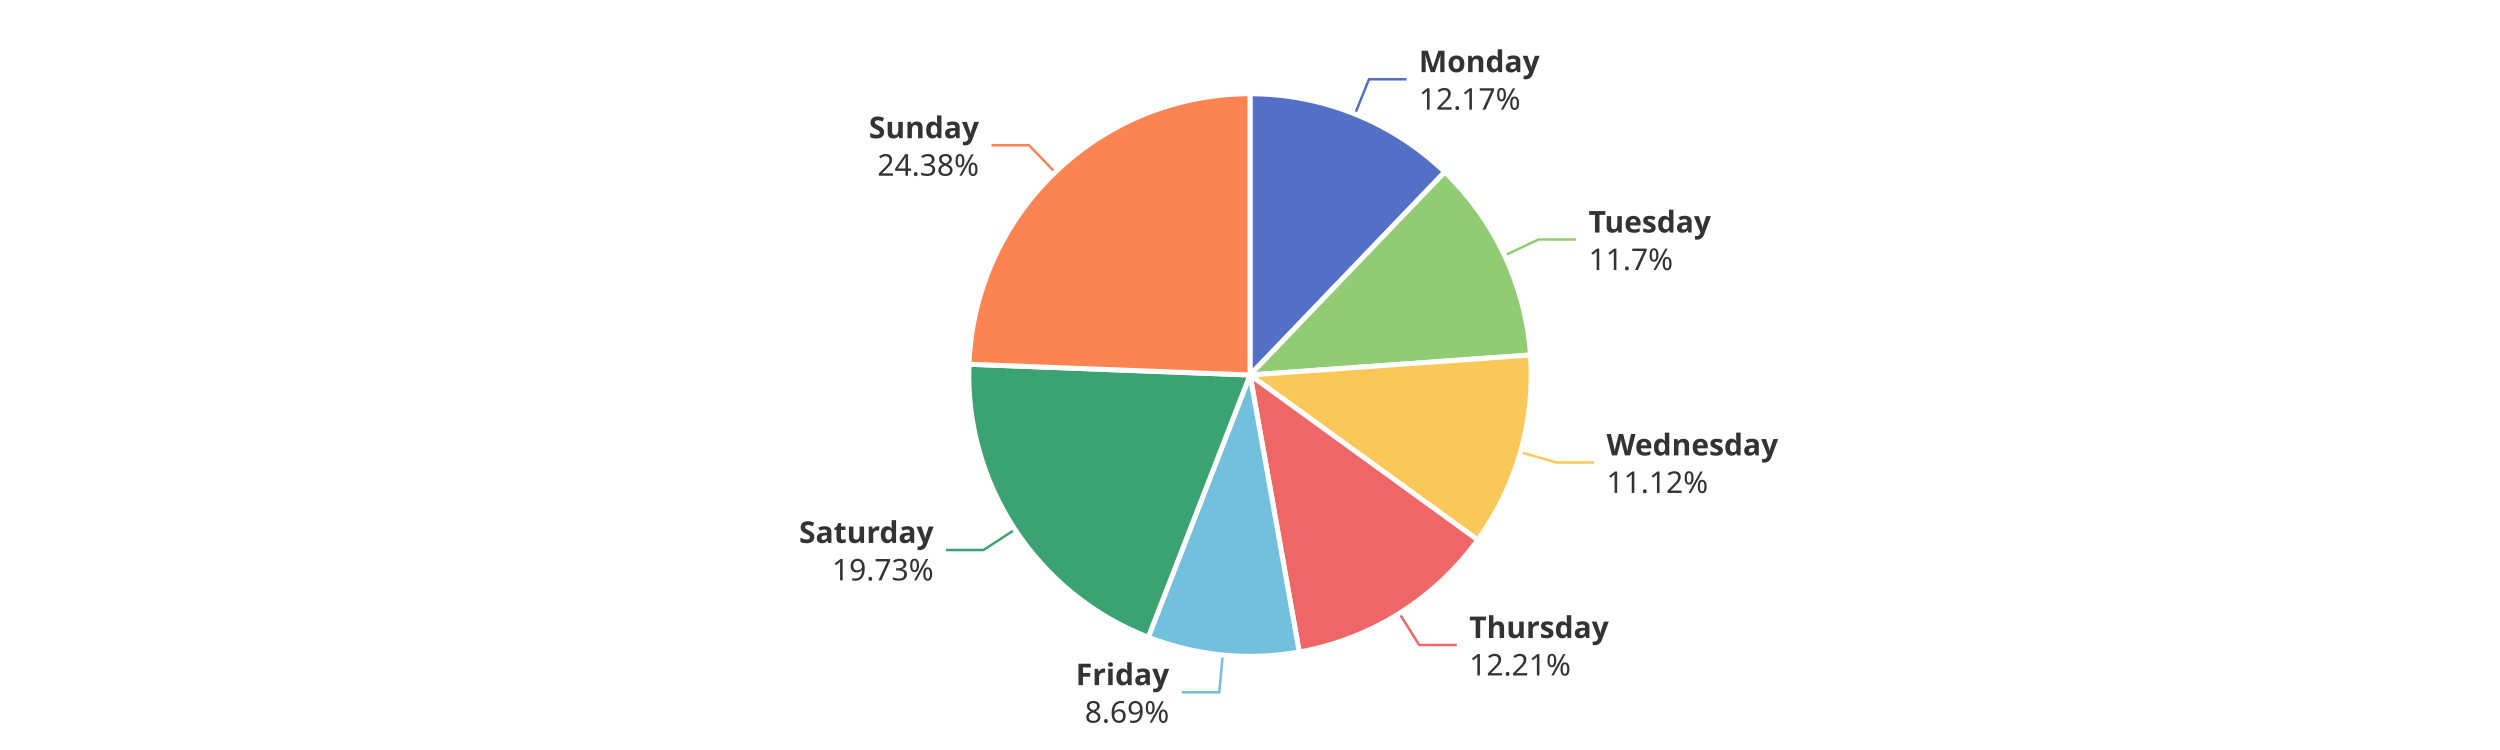
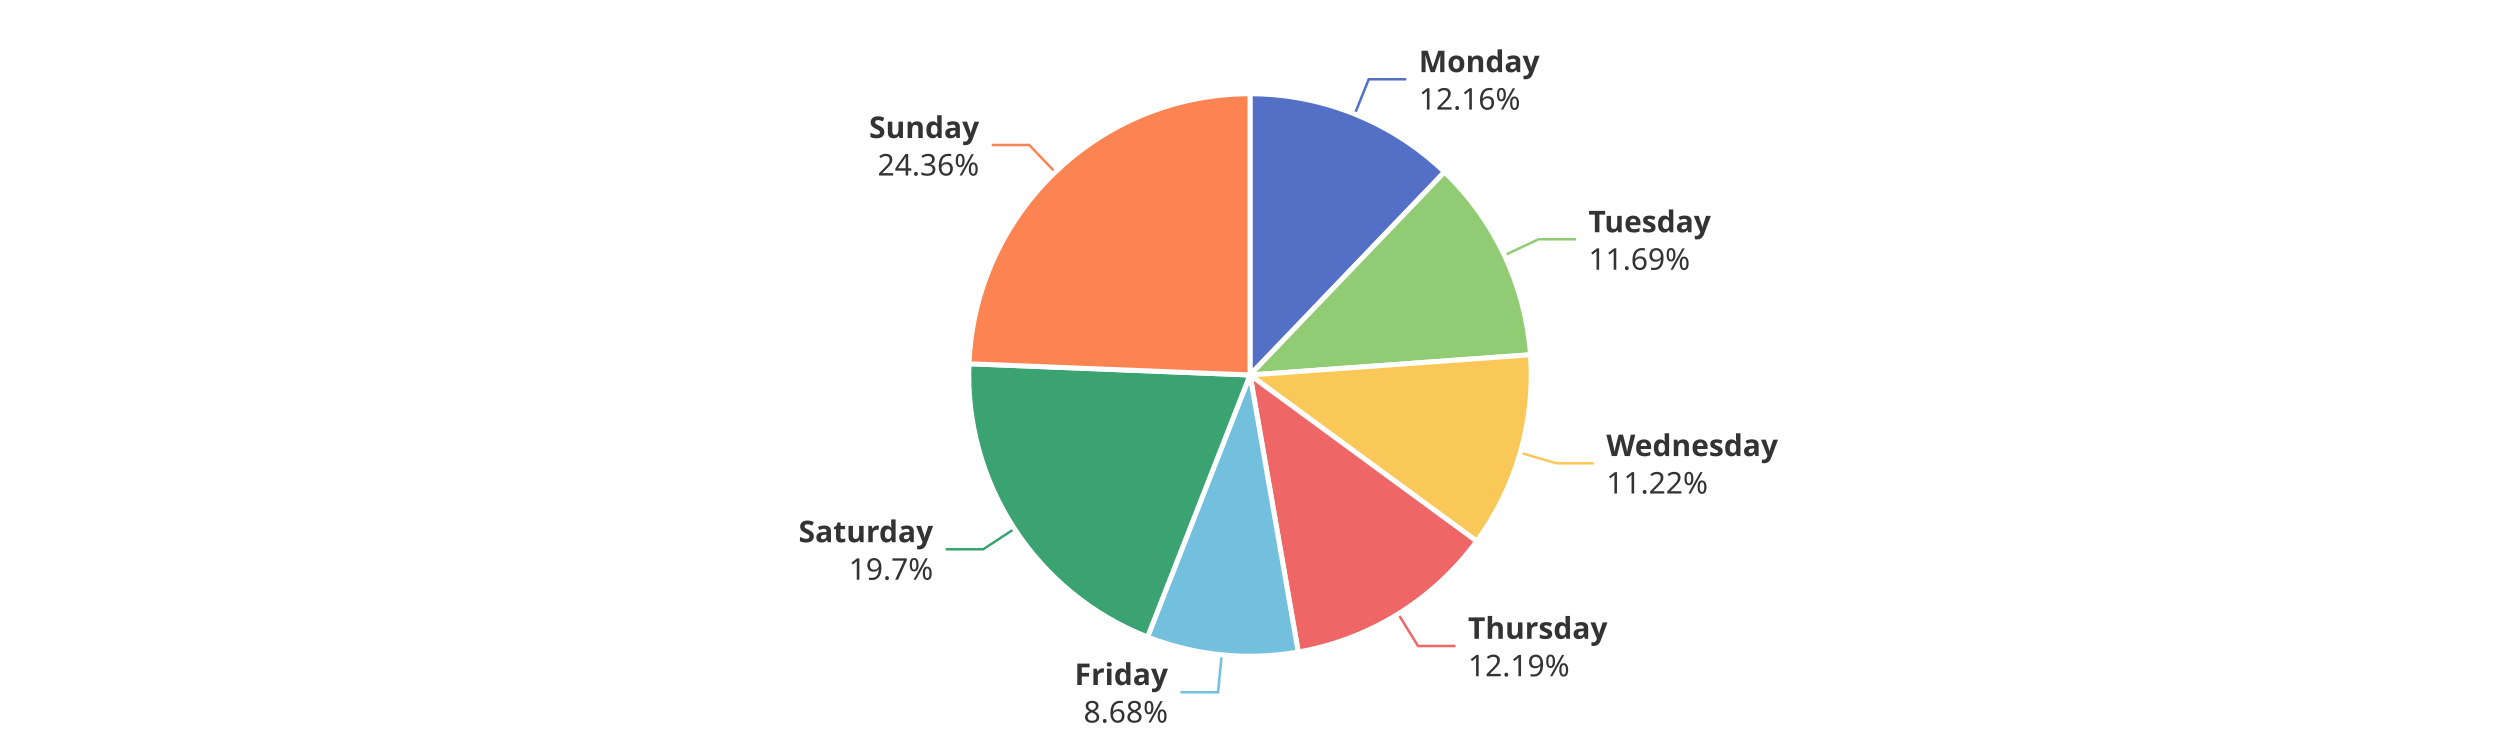
<svg xmlns="http://www.w3.org/2000/svg" width="1000" height="300" version="1.1" baseProfile="full" viewBox="0 0 1000 300">
  <rect width="1000" height="300" x="0" y="0" id="0" fill="#ffffff" />
-   <polyline points="542 45.6 547.6 31.7 562.6 31.7" fill="none" stroke="#5470c6" />
-   <polyline points="601.8 102.2 615.4 95.8 630.4 95.8" fill="none" stroke="#91cc75" />
-   <polyline points="608.2 180.9 622.6 185 637.6 185" fill="none" stroke="#fac858" />
-   <polyline points="559.7 245.3 567.7 258 582.7 258" fill="none" stroke="#ee6666" />
-   <polyline points="489.1 262 487.7 276.9 472.7 276.9" fill="none" stroke="#73c0de" />
-   <polyline points="406 211.8 393.4 220 378.4 220" fill="none" stroke="#3ba272" />
-   <polyline points="422 68.9 411.6 58.1 396.6 58.1" fill="none" stroke="#fc8452" />
-   <path d="M500 37.5A112.5 112.5 0 0 1 577.9 68.8L500 150Z" fill="#5470c6" stroke="#fff" stroke-width="2" stroke-linejoin="round" />
-   <path d="M577.9 68.8A112.5 112.5 0 0 1 612.2 142L500 150Z" fill="#91cc75" stroke="#fff" stroke-width="2" stroke-linejoin="round" />
-   <path d="M612.2 142A112.5 112.5 0 0 1 591.1 216L500 150Z" fill="#fac858" stroke="#fff" stroke-width="2" stroke-linejoin="round" />
-   <path d="M591.1 216A112.5 112.5 0 0 1 519.7 260.8L500 150Z" fill="#ee6666" stroke="#fff" stroke-width="2" stroke-linejoin="round" />
-   <path d="M519.7 260.8A112.5 112.5 0 0 1 459.3 254.9L500 150Z" fill="#73c0de" stroke="#fff" stroke-width="2" stroke-linejoin="round" />
-   <path d="M459.3 254.9A112.5 112.5 0 0 1 387.6 145.7L500 150Z" fill="#3ba272" stroke="#fff" stroke-width="2" stroke-linejoin="round" />
-   <path d="M387.6 145.7A112.5 112.5 0 0 1 500 37.5L500 150Z" fill="#fc8452" stroke="#fff" stroke-width="2" stroke-linejoin="round" />
-   <path d="M0 -15l42.8 0l0 30l-42.8 0Z" transform="translate(567.5638 31.704)" fill="none" />
-   <text dominant-baseline="central" text-anchor="start" style="font-size:12px;font-family:sans-serif;font-weight:bold;" y="-7.5" transform="translate(567.5638 31.704)" fill="#333" stroke="rgb(255,255,255)" stroke-width="2" paint-order="stroke" stroke-miterlimit="2">Monday</text>
-   <text dominant-baseline="central" text-anchor="start" style="font-size:12px;font-family:sans-serif;" y="7.5" transform="translate(567.5638 31.704)" fill="#333" stroke="rgb(255,255,255)" stroke-width="2" paint-order="stroke" stroke-miterlimit="2">12.17%</text>
-   <path d="M0 -15l46.2 0l0 30l-46.2 0Z" transform="translate(635.4274 95.8451)" fill="none" />
-   <text dominant-baseline="central" text-anchor="start" style="font-size:12px;font-family:sans-serif;font-weight:bold;" y="-7.5" transform="translate(635.4274 95.8451)" fill="#333" stroke="rgb(255,255,255)" stroke-width="2" paint-order="stroke" stroke-miterlimit="2">Tuesday</text>
-   <text dominant-baseline="central" text-anchor="start" style="font-size:12px;font-family:sans-serif;" y="7.5" transform="translate(635.4274 95.8451)" fill="#333" stroke="rgb(255,255,255)" stroke-width="2" paint-order="stroke" stroke-miterlimit="2">11.7%</text>
-   <path d="M0 -15l63.6 0l0 30l-63.6 0Z" transform="translate(642.5992 185.0098)" fill="none" />
-   <text dominant-baseline="central" text-anchor="start" style="font-size:12px;font-family:sans-serif;font-weight:bold;" y="-7.5" transform="translate(642.5992 185.0098)" fill="#333" stroke="rgb(255,255,255)" stroke-width="2" paint-order="stroke" stroke-miterlimit="2">Wednesday</text>
-   <text dominant-baseline="central" text-anchor="start" style="font-size:12px;font-family:sans-serif;" y="7.5" transform="translate(642.5992 185.0098)" fill="#333" stroke="rgb(255,255,255)" stroke-width="2" paint-order="stroke" stroke-miterlimit="2">11.12%</text>
-   <path d="M0 -15l50.2 0l0 30l-50.2 0Z" transform="translate(587.702 258.0402)" fill="none" />
-   <text dominant-baseline="central" text-anchor="start" style="font-size:12px;font-family:sans-serif;font-weight:bold;" y="-7.5" transform="translate(587.702 258.0402)" fill="#333" stroke="rgb(255,255,255)" stroke-width="2" paint-order="stroke" stroke-miterlimit="2">Thursday</text>
-   <text dominant-baseline="central" text-anchor="start" style="font-size:12px;font-family:sans-serif;" y="7.5" transform="translate(587.702 258.0402)" fill="#333" stroke="rgb(255,255,255)" stroke-width="2" paint-order="stroke" stroke-miterlimit="2">12.21%</text>
-   <path d="M-34.2 -15l34.2 0l0 30l-34.2 0Z" transform="translate(467.6834 276.9037)" fill="none" />
-   <text dominant-baseline="central" text-anchor="end" style="font-size:12px;font-family:sans-serif;font-weight:bold;" y="-7.5" transform="translate(467.6834 276.9037)" fill="#333" stroke="rgb(255,255,255)" stroke-width="2" paint-order="stroke" stroke-miterlimit="2">Friday</text>
-   <text dominant-baseline="central" text-anchor="end" style="font-size:12px;font-family:sans-serif;" y="7.5" transform="translate(467.6834 276.9037)" fill="#333" stroke="rgb(255,255,255)" stroke-width="2" paint-order="stroke" stroke-miterlimit="2">8.69%</text>
-   <path d="M-48.2 -15l48.2 0l0 30l-48.2 0Z" transform="translate(373.4415 220.011)" fill="none" />
-   <text dominant-baseline="central" text-anchor="end" style="font-size:12px;font-family:sans-serif;font-weight:bold;" y="-7.5" transform="translate(373.4415 220.011)" fill="#333" stroke="rgb(255,255,255)" stroke-width="2" paint-order="stroke" stroke-miterlimit="2">Saturday</text>
-   <text dominant-baseline="central" text-anchor="end" style="font-size:12px;font-family:sans-serif;" y="7.5" transform="translate(373.4415 220.011)" fill="#333" stroke="rgb(255,255,255)" stroke-width="2" paint-order="stroke" stroke-miterlimit="2">19.73%</text>
-   <path d="M-40.9 -15l40.9 0l0 30l-40.9 0Z" transform="translate(391.5951 58.126)" fill="none" />
-   <text dominant-baseline="central" text-anchor="end" style="font-size:12px;font-family:sans-serif;font-weight:bold;" y="-7.5" transform="translate(391.5951 58.126)" fill="#333" stroke="rgb(255,255,255)" stroke-width="2" paint-order="stroke" stroke-miterlimit="2">Sunday</text>
-   <text dominant-baseline="central" text-anchor="end" style="font-size:12px;font-family:sans-serif;" y="7.5" transform="translate(391.5951 58.126)" fill="#333" stroke="rgb(255,255,255)" stroke-width="2" paint-order="stroke" stroke-miterlimit="2">24.38%</text>
+   <polyline points="541.9 45.6 547.5 31.7 562.5 31.7" fill="none" stroke="#5470c6" />
+   <polyline points="601.8 102.1 615.4 95.7 630.4 95.7" fill="none" stroke="#91cc75" />
+   <polyline points="608.1 181.1 622.5 185.3 637.5 185.3" fill="none" stroke="#fac858" />
+   <polyline points="559.3 245.6 567.2 258.4 582.2 258.4" fill="none" stroke="#ee6666" />
+   <polyline points="488.7 261.9 487.2 276.9 472.2 276.9" fill="none" stroke="#73c0de" />
+   <polyline points="405.8 211.5 393.3 219.7 378.3 219.7" fill="none" stroke="#3ba272" />
+   <polyline points="422.1 68.9 411.7 58 396.7 58" fill="none" stroke="#fc8452" />
+   <path d="M500 37.5A112.5 112.5 0 0 1 577.8 68.8L500 150Z" fill="#5470c6" stroke="#fff" stroke-width="2" stroke-linejoin="round" />
+   <path d="M577.8 68.8A112.5 112.5 0 0 1 612.2 141.9L500 150Z" fill="#91cc75" stroke="#fff" stroke-width="2" stroke-linejoin="round" />
+   <path d="M612.2 141.9A112.5 112.5 0 0 1 590.7 216.5L500 150Z" fill="#fac858" stroke="#fff" stroke-width="2" stroke-linejoin="round" />
+   <path d="M590.7 216.5A112.5 112.5 0 0 1 519.3 260.8L500 150Z" fill="#ee6666" stroke="#fff" stroke-width="2" stroke-linejoin="round" />
+   <path d="M519.3 260.8A112.5 112.5 0 0 1 459 254.8L500 150Z" fill="#73c0de" stroke="#fff" stroke-width="2" stroke-linejoin="round" />
+   <path d="M459 254.8A112.5 112.5 0 0 1 387.6 145.5L500 150Z" fill="#3ba272" stroke="#fff" stroke-width="2" stroke-linejoin="round" />
+   <path d="M387.6 145.5A112.5 112.5 0 0 1 500 37.5L500 150Z" fill="#fc8452" stroke="#fff" stroke-width="2" stroke-linejoin="round" />
+   <path d="M0 -15l42.8 0l0 30l-42.8 0Z" transform="translate(567.5312 31.6909)" fill="none" />
+   <text dominant-baseline="central" text-anchor="start" style="font-size:12px;font-family:sans-serif;font-weight:bold;" y="-7.5" transform="translate(567.5312 31.6909)" fill="#333" stroke="rgb(255,255,255)" stroke-width="2" paint-order="stroke" stroke-miterlimit="2">Monday</text>
+   <text dominant-baseline="central" text-anchor="start" style="font-size:12px;font-family:sans-serif;" y="7.5" transform="translate(567.5312 31.6909)" fill="#333" stroke="rgb(255,255,255)" stroke-width="2" paint-order="stroke" stroke-miterlimit="2">12.16%</text>
+   <path d="M0 -15l46.2 0l0 30l-46.2 0Z" transform="translate(635.3825 95.7494)" fill="none" />
+   <text dominant-baseline="central" text-anchor="start" style="font-size:12px;font-family:sans-serif;font-weight:bold;" y="-7.5" transform="translate(635.3825 95.7494)" fill="#333" stroke="rgb(255,255,255)" stroke-width="2" paint-order="stroke" stroke-miterlimit="2">Tuesday</text>
+   <text dominant-baseline="central" text-anchor="start" style="font-size:12px;font-family:sans-serif;" y="7.5" transform="translate(635.3825 95.7494)" fill="#333" stroke="rgb(255,255,255)" stroke-width="2" paint-order="stroke" stroke-miterlimit="2">11.69%</text>
+   <path d="M0 -15l63.6 0l0 30l-63.6 0Z" transform="translate(642.5265 185.2635)" fill="none" />
+   <text dominant-baseline="central" text-anchor="start" style="font-size:12px;font-family:sans-serif;font-weight:bold;" y="-7.5" transform="translate(642.5265 185.2635)" fill="#333" stroke="rgb(255,255,255)" stroke-width="2" paint-order="stroke" stroke-miterlimit="2">Wednesday</text>
+   <text dominant-baseline="central" text-anchor="start" style="font-size:12px;font-family:sans-serif;" y="7.5" transform="translate(642.5265 185.2635)" fill="#333" stroke="rgb(255,255,255)" stroke-width="2" paint-order="stroke" stroke-miterlimit="2">11.22%</text>
+   <path d="M0 -15l50.2 0l0 30l-50.2 0Z" transform="translate(587.1982 258.3543)" fill="none" />
+   <text dominant-baseline="central" text-anchor="start" style="font-size:12px;font-family:sans-serif;font-weight:bold;" y="-7.5" transform="translate(587.1982 258.3543)" fill="#333" stroke="rgb(255,255,255)" stroke-width="2" paint-order="stroke" stroke-miterlimit="2">Thursday</text>
+   <text dominant-baseline="central" text-anchor="start" style="font-size:12px;font-family:sans-serif;" y="7.5" transform="translate(587.1982 258.3543)" fill="#333" stroke="rgb(255,255,255)" stroke-width="2" paint-order="stroke" stroke-miterlimit="2">12.19%</text>
+   <path d="M-34.2 -15l34.2 0l0 30l-34.2 0Z" transform="translate(467.2039 276.8563)" fill="none" />
+   <text dominant-baseline="central" text-anchor="end" style="font-size:12px;font-family:sans-serif;font-weight:bold;" y="-7.5" transform="translate(467.2039 276.8563)" fill="#333" stroke="rgb(255,255,255)" stroke-width="2" paint-order="stroke" stroke-miterlimit="2">Friday</text>
+   <text dominant-baseline="central" text-anchor="end" style="font-size:12px;font-family:sans-serif;" y="7.5" transform="translate(467.2039 276.8563)" fill="#333" stroke="rgb(255,255,255)" stroke-width="2" paint-order="stroke" stroke-miterlimit="2">8.68%</text>
+   <path d="M-48.2 -15l48.2 0l0 30l-48.2 0Z" transform="translate(373.259 219.7324)" fill="none" />
+   <text dominant-baseline="central" text-anchor="end" style="font-size:12px;font-family:sans-serif;font-weight:bold;" y="-7.5" transform="translate(373.259 219.7324)" fill="#333" stroke="rgb(255,255,255)" stroke-width="2" paint-order="stroke" stroke-miterlimit="2">Saturday</text>
+   <text dominant-baseline="central" text-anchor="end" style="font-size:12px;font-family:sans-serif;" y="7.5" transform="translate(373.259 219.7324)" fill="#333" stroke="rgb(255,255,255)" stroke-width="2" paint-order="stroke" stroke-miterlimit="2">19.7%</text>
+   <path d="M-40.9 -15l40.9 0l0 30l-40.9 0Z" transform="translate(391.6747 58.0495)" fill="none" />
+   <text dominant-baseline="central" text-anchor="end" style="font-size:12px;font-family:sans-serif;font-weight:bold;" y="-7.5" transform="translate(391.6747 58.0495)" fill="#333" stroke="rgb(255,255,255)" stroke-width="2" paint-order="stroke" stroke-miterlimit="2">Sunday</text>
+   <text dominant-baseline="central" text-anchor="end" style="font-size:12px;font-family:sans-serif;" y="7.5" transform="translate(391.6747 58.0495)" fill="#333" stroke="rgb(255,255,255)" stroke-width="2" paint-order="stroke" stroke-miterlimit="2">24.36%</text>
</svg>
